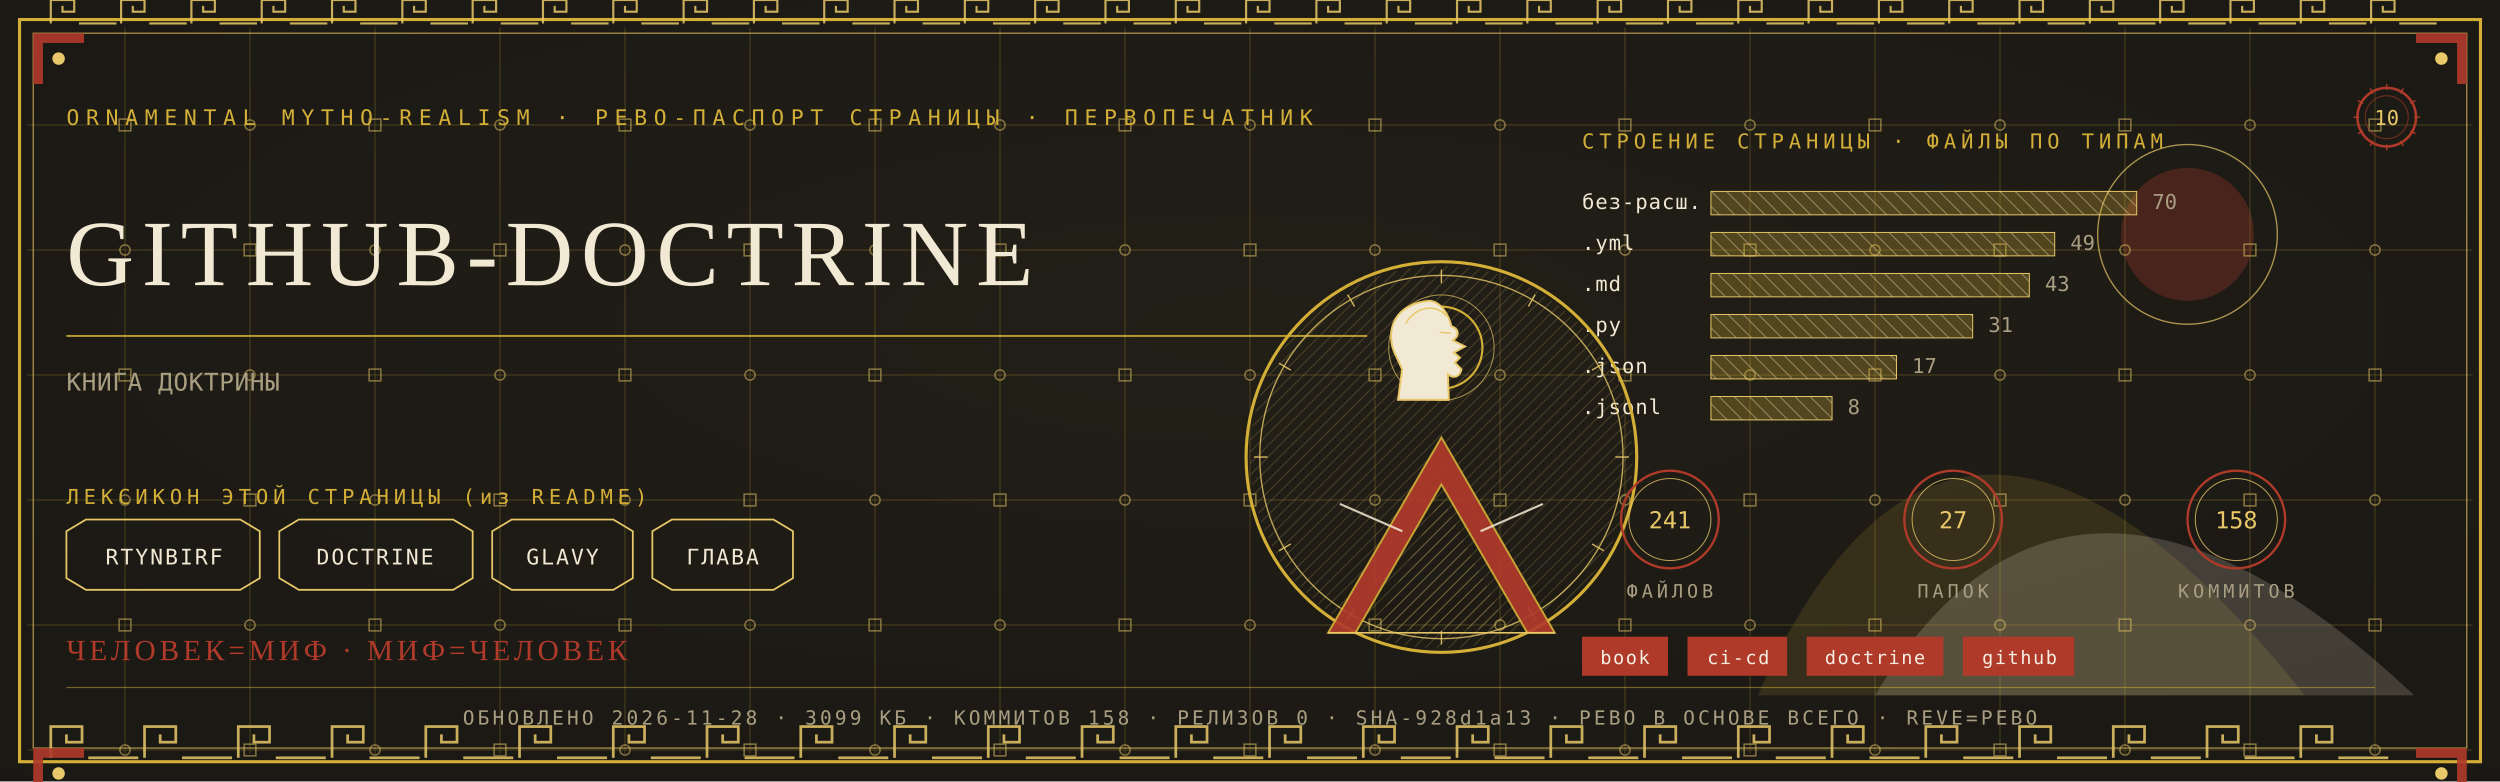
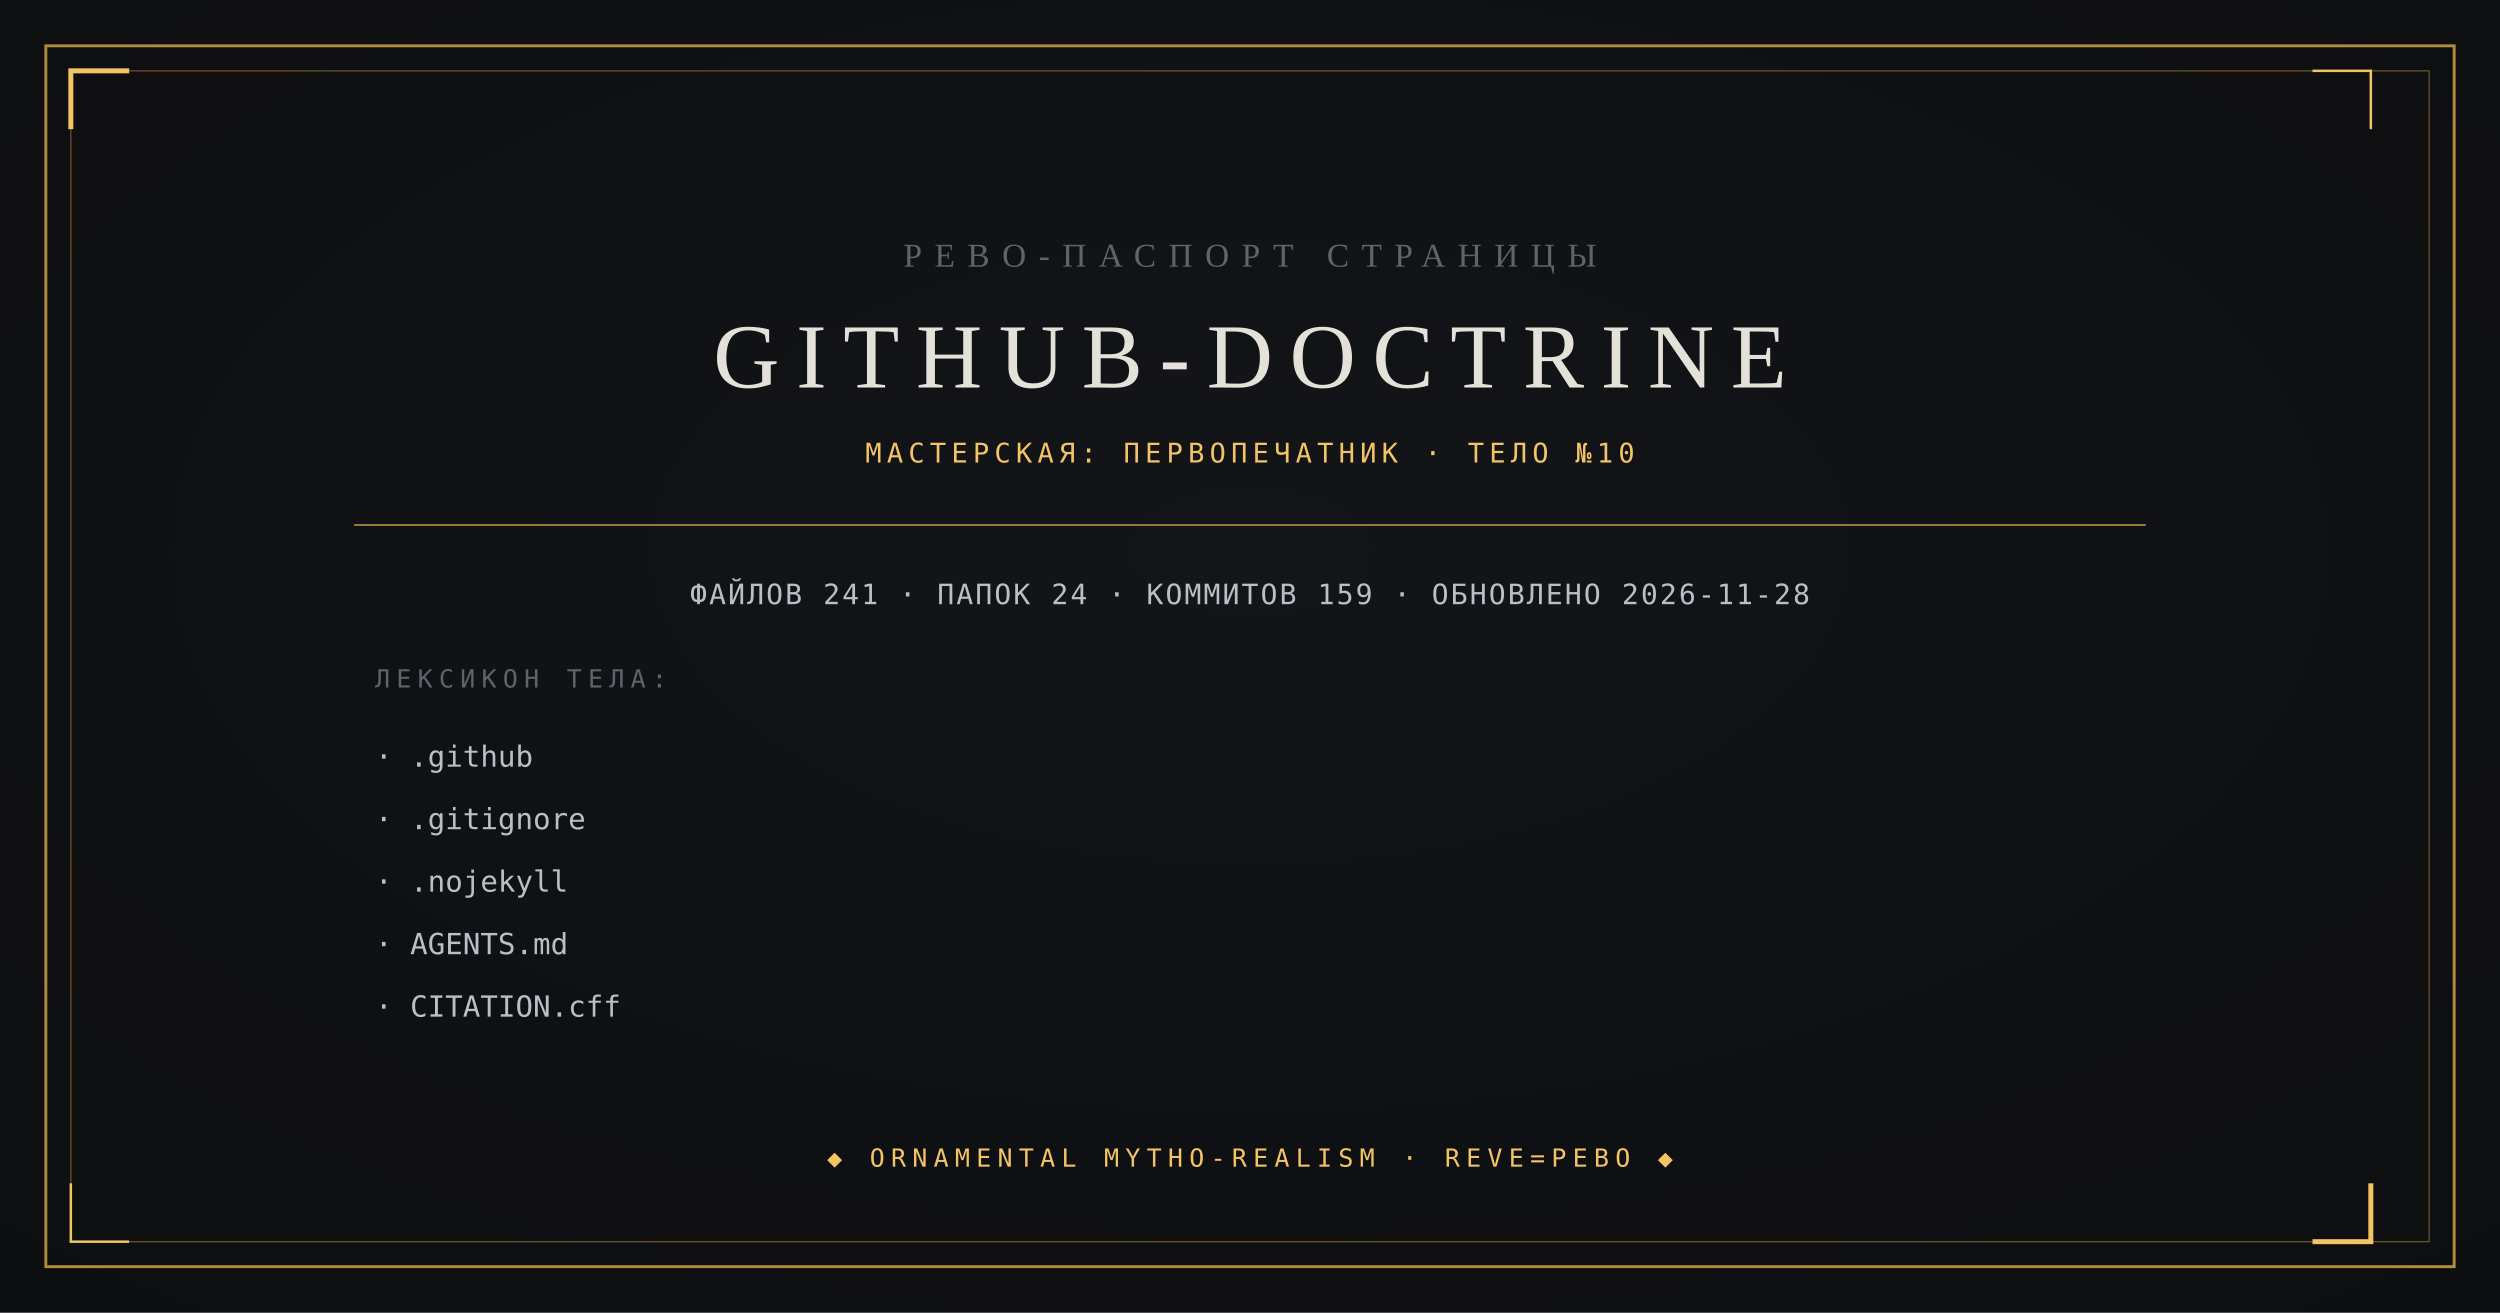
- <svg xmlns="http://www.w3.org/2000/svg" viewBox="0 0 1280 400" width="1280" height="400">
-   <defs>
-     <radialGradient id="rp10" cx="0.5" cy="0.42" r="1.1">
-       <stop offset="0" stop-color="#232017" />
-       <stop offset="1" stop-color="#171512" />
-     </radialGradient>
-     <pattern id="hatchm" width="4.2" height="4.2" patternUnits="userSpaceOnUse" patternTransform="rotate(45)">
-       <rect width="4.2" height="4.2" fill="none" />
-       <line x1="0" y1="0" x2="0" y2="4.2" stroke="#E8C868" stroke-width="0.5" />
-     </pattern>
-     <pattern id="hatchv" width="5.5" height="5.5" patternUnits="userSpaceOnUse" patternTransform="rotate(-45)">
-       <rect width="5.5" height="5.5" fill="none" />
-       <line x1="0" y1="0" x2="0" y2="5.5" stroke="#F2E9D4" stroke-width="0.5" />
-     </pattern>
-   </defs>
-   <rect width="1280" height="400" fill="#171512" />
-   <rect width="1280" height="400" fill="url(#rp10)" opacity="0.94" />
-   <path d="M 900 356 Q 1000 130 1180 356 Z" fill="#D4AF37" opacity="0.14" />
-   <path d="M 960 356 Q 1060 190 1236 356 Z" fill="#F2E9D4" opacity="0.18" />
-   <circle cx="1120" cy="120" r="34" fill="#B03A2A" opacity="0.30" />
-   <circle cx="1120" cy="120" r="46" fill="none" stroke="#E8C868" stroke-width="0.7" opacity="0.7" />
-   <g stroke="#D4AF37" stroke-width="0.45" opacity="0.30">
-     <line x1="64" y1="14" x2="64" y2="386" />
-     <line x1="128" y1="14" x2="128" y2="386" />
-     <line x1="192" y1="14" x2="192" y2="386" />
-     <line x1="256" y1="14" x2="256" y2="386" />
-     <line x1="320" y1="14" x2="320" y2="386" />
-     <line x1="384" y1="14" x2="384" y2="386" />
-     <line x1="448" y1="14" x2="448" y2="386" />
-     <line x1="512" y1="14" x2="512" y2="386" />
-     <line x1="576" y1="14" x2="576" y2="386" />
-     <line x1="640" y1="14" x2="640" y2="386" />
-     <line x1="704" y1="14" x2="704" y2="386" />
-     <line x1="768" y1="14" x2="768" y2="386" />
-     <line x1="832" y1="14" x2="832" y2="386" />
-     <line x1="896" y1="14" x2="896" y2="386" />
-     <line x1="960" y1="14" x2="960" y2="386" />
-     <line x1="1024" y1="14" x2="1024" y2="386" />
-     <line x1="1088" y1="14" x2="1088" y2="386" />
-     <line x1="1152" y1="14" x2="1152" y2="386" />
-     <line x1="1216" y1="14" x2="1216" y2="386" />
-     <line x1="14" y1="64" x2="1266" y2="64" />
-     <line x1="14" y1="128" x2="1266" y2="128" />
-     <line x1="14" y1="192" x2="1266" y2="192" />
-     <line x1="14" y1="256" x2="1266" y2="256" />
-     <line x1="14" y1="320" x2="1266" y2="320" />
-     <line x1="14" y1="384" x2="1266" y2="384" />
-   </g>
-   <g fill="none" stroke="#E8C868" stroke-width="0.8" opacity="0.5">
-     <rect x="61" y="61" width="6" height="6" />
-     <circle cx="64" cy="128" r="2.6" />
-     <rect x="61" y="189" width="6" height="6" />
-     <circle cx="64" cy="256" r="2.6" />
-     <rect x="61" y="317" width="6" height="6" />
-     <circle cx="64" cy="384" r="2.6" />
-     <circle cx="128" cy="64" r="2.6" />
-     <rect x="125" y="125" width="6" height="6" />
-     <circle cx="128" cy="192" r="2.6" />
-     <rect x="125" y="253" width="6" height="6" />
-     <circle cx="128" cy="320" r="2.6" />
-     <rect x="125" y="381" width="6" height="6" />
-     <rect x="189" y="61" width="6" height="6" />
-     <circle cx="192" cy="128" r="2.6" />
-     <rect x="189" y="189" width="6" height="6" />
-     <circle cx="192" cy="256" r="2.6" />
-     <rect x="189" y="317" width="6" height="6" />
-     <circle cx="192" cy="384" r="2.6" />
-     <circle cx="256" cy="64" r="2.6" />
-     <rect x="253" y="125" width="6" height="6" />
-     <circle cx="256" cy="192" r="2.6" />
-     <rect x="253" y="253" width="6" height="6" />
-     <circle cx="256" cy="320" r="2.6" />
-     <rect x="253" y="381" width="6" height="6" />
-     <rect x="317" y="61" width="6" height="6" />
-     <circle cx="320" cy="128" r="2.6" />
-     <rect x="317" y="189" width="6" height="6" />
-     <circle cx="320" cy="256" r="2.6" />
-     <rect x="317" y="317" width="6" height="6" />
-     <circle cx="320" cy="384" r="2.6" />
-     <circle cx="384" cy="64" r="2.6" />
-     <rect x="381" y="125" width="6" height="6" />
-     <circle cx="384" cy="192" r="2.6" />
-     <rect x="381" y="253" width="6" height="6" />
-     <circle cx="384" cy="320" r="2.6" />
-     <rect x="381" y="381" width="6" height="6" />
-     <rect x="445" y="61" width="6" height="6" />
-     <circle cx="448" cy="128" r="2.6" />
-     <rect x="445" y="189" width="6" height="6" />
-     <circle cx="448" cy="256" r="2.6" />
-     <rect x="445" y="317" width="6" height="6" />
-     <circle cx="448" cy="384" r="2.6" />
-     <circle cx="512" cy="64" r="2.6" />
-     <rect x="509" y="125" width="6" height="6" />
-     <circle cx="512" cy="192" r="2.6" />
-     <rect x="509" y="253" width="6" height="6" />
-     <circle cx="512" cy="320" r="2.6" />
-     <rect x="509" y="381" width="6" height="6" />
-     <rect x="573" y="61" width="6" height="6" />
-     <circle cx="576" cy="128" r="2.6" />
-     <rect x="573" y="189" width="6" height="6" />
-     <circle cx="576" cy="256" r="2.6" />
-     <rect x="573" y="317" width="6" height="6" />
-     <circle cx="576" cy="384" r="2.6" />
-     <circle cx="640" cy="64" r="2.6" />
-     <rect x="637" y="125" width="6" height="6" />
-     <circle cx="640" cy="192" r="2.6" />
-     <rect x="637" y="253" width="6" height="6" />
-     <circle cx="640" cy="320" r="2.6" />
-     <rect x="637" y="381" width="6" height="6" />
-     <rect x="701" y="61" width="6" height="6" />
-     <circle cx="704" cy="128" r="2.6" />
-     <rect x="701" y="189" width="6" height="6" />
-     <circle cx="704" cy="256" r="2.6" />
-     <rect x="701" y="317" width="6" height="6" />
-     <circle cx="704" cy="384" r="2.6" />
-     <circle cx="768" cy="64" r="2.6" />
-     <rect x="765" y="125" width="6" height="6" />
-     <circle cx="768" cy="192" r="2.6" />
-     <rect x="765" y="253" width="6" height="6" />
-     <circle cx="768" cy="320" r="2.6" />
-     <rect x="765" y="381" width="6" height="6" />
-     <rect x="829" y="61" width="6" height="6" />
-     <circle cx="832" cy="128" r="2.6" />
-     <rect x="829" y="189" width="6" height="6" />
-     <circle cx="832" cy="256" r="2.6" />
-     <rect x="829" y="317" width="6" height="6" />
-     <circle cx="832" cy="384" r="2.6" />
-     <circle cx="896" cy="64" r="2.6" />
-     <rect x="893" y="125" width="6" height="6" />
-     <circle cx="896" cy="192" r="2.6" />
-     <rect x="893" y="253" width="6" height="6" />
-     <circle cx="896" cy="320" r="2.6" />
-     <rect x="893" y="381" width="6" height="6" />
-     <rect x="957" y="61" width="6" height="6" />
-     <circle cx="960" cy="128" r="2.6" />
-     <rect x="957" y="189" width="6" height="6" />
-     <circle cx="960" cy="256" r="2.6" />
-     <rect x="957" y="317" width="6" height="6" />
-     <circle cx="960" cy="384" r="2.6" />
-     <circle cx="1024" cy="64" r="2.6" />
-     <rect x="1021" y="125" width="6" height="6" />
-     <circle cx="1024" cy="192" r="2.6" />
-     <rect x="1021" y="253" width="6" height="6" />
-     <circle cx="1024" cy="320" r="2.6" />
-     <rect x="1021" y="381" width="6" height="6" />
-     <rect x="1085" y="61" width="6" height="6" />
-     <circle cx="1088" cy="128" r="2.6" />
-     <rect x="1085" y="189" width="6" height="6" />
-     <circle cx="1088" cy="256" r="2.6" />
-     <rect x="1085" y="317" width="6" height="6" />
-     <circle cx="1088" cy="384" r="2.6" />
-     <circle cx="1152" cy="64" r="2.6" />
-     <rect x="1149" y="125" width="6" height="6" />
-     <circle cx="1152" cy="192" r="2.6" />
-     <rect x="1149" y="253" width="6" height="6" />
-     <circle cx="1152" cy="320" r="2.6" />
-     <rect x="1149" y="381" width="6" height="6" />
-     <rect x="1213" y="61" width="6" height="6" />
-     <circle cx="1216" cy="128" r="2.6" />
-     <rect x="1213" y="189" width="6" height="6" />
-     <circle cx="1216" cy="256" r="2.6" />
-     <rect x="1213" y="317" width="6" height="6" />
-     <circle cx="1216" cy="384" r="2.6" />
-   </g>
-   <rect x="10" y="10" width="1260" height="380" fill="none" stroke="#D4AF37" stroke-width="1.6" />
-   <rect x="17" y="17" width="1246" height="366" fill="none" stroke="#E8C868" stroke-width="0.6" opacity="0.75" />
-   <g fill="none" stroke="#E8C868" stroke-width="1.4" opacity="0.85">
-     <path d="M 26 388 L 26 372 L 42 372 L 42 380.0 L 34.0 380.0 L 34.0 376.0" />
-     <line x1="45.2" y1="388" x2="70.8" y2="388" />
-     <path d="M 74 388 L 74 372 L 90 372 L 90 380.0 L 82.0 380.0 L 82.0 376.0" />
-     <line x1="93.2" y1="388" x2="118.8" y2="388" />
-     <path d="M 122 388 L 122 372 L 138 372 L 138 380.0 L 130.0 380.0 L 130.0 376.0" />
-     <line x1="141.2" y1="388" x2="166.8" y2="388" />
-     <path d="M 170 388 L 170 372 L 186 372 L 186 380.0 L 178.0 380.0 L 178.0 376.0" />
-     <line x1="189.2" y1="388" x2="214.8" y2="388" />
-     <path d="M 218 388 L 218 372 L 234 372 L 234 380.0 L 226.0 380.0 L 226.0 376.0" />
-     <line x1="237.2" y1="388" x2="262.8" y2="388" />
-     <path d="M 266 388 L 266 372 L 282 372 L 282 380.0 L 274.0 380.0 L 274.0 376.0" />
-     <line x1="285.2" y1="388" x2="310.8" y2="388" />
-     <path d="M 314 388 L 314 372 L 330 372 L 330 380.0 L 322.0 380.0 L 322.0 376.0" />
-     <line x1="333.2" y1="388" x2="358.8" y2="388" />
-     <path d="M 362 388 L 362 372 L 378 372 L 378 380.0 L 370.0 380.0 L 370.0 376.0" />
-     <line x1="381.2" y1="388" x2="406.8" y2="388" />
-     <path d="M 410 388 L 410 372 L 426 372 L 426 380.0 L 418.0 380.0 L 418.0 376.0" />
-     <line x1="429.2" y1="388" x2="454.8" y2="388" />
-     <path d="M 458 388 L 458 372 L 474 372 L 474 380.0 L 466.0 380.0 L 466.0 376.0" />
-     <line x1="477.2" y1="388" x2="502.8" y2="388" />
-     <path d="M 506 388 L 506 372 L 522 372 L 522 380.0 L 514.0 380.0 L 514.0 376.0" />
-     <line x1="525.2" y1="388" x2="550.8" y2="388" />
-     <path d="M 554 388 L 554 372 L 570 372 L 570 380.0 L 562.0 380.0 L 562.0 376.0" />
-     <line x1="573.2" y1="388" x2="598.8" y2="388" />
-     <path d="M 602 388 L 602 372 L 618 372 L 618 380.0 L 610.0 380.0 L 610.0 376.0" />
-     <line x1="621.2" y1="388" x2="646.8" y2="388" />
-     <path d="M 650 388 L 650 372 L 666 372 L 666 380.0 L 658.0 380.0 L 658.0 376.0" />
-     <line x1="669.2" y1="388" x2="694.8" y2="388" />
-     <path d="M 698 388 L 698 372 L 714 372 L 714 380.0 L 706.0 380.0 L 706.0 376.0" />
-     <line x1="717.2" y1="388" x2="742.8" y2="388" />
-     <path d="M 746 388 L 746 372 L 762 372 L 762 380.0 L 754.0 380.0 L 754.0 376.0" />
-     <line x1="765.2" y1="388" x2="790.8" y2="388" />
-     <path d="M 794 388 L 794 372 L 810 372 L 810 380.0 L 802.0 380.0 L 802.0 376.0" />
-     <line x1="813.2" y1="388" x2="838.8" y2="388" />
-     <path d="M 842 388 L 842 372 L 858 372 L 858 380.0 L 850.0 380.0 L 850.0 376.0" />
-     <line x1="861.2" y1="388" x2="886.8" y2="388" />
-     <path d="M 890 388 L 890 372 L 906 372 L 906 380.0 L 898.0 380.0 L 898.0 376.0" />
-     <line x1="909.2" y1="388" x2="934.8" y2="388" />
-     <path d="M 938 388 L 938 372 L 954 372 L 954 380.0 L 946.0 380.0 L 946.0 376.0" />
-     <line x1="957.2" y1="388" x2="982.8" y2="388" />
-     <path d="M 986 388 L 986 372 L 1002 372 L 1002 380.0 L 994.0 380.0 L 994.0 376.0" />
-     <line x1="1005.2" y1="388" x2="1030.8" y2="388" />
-     <path d="M 1034 388 L 1034 372 L 1050 372 L 1050 380.0 L 1042.0 380.0 L 1042.0 376.0" />
-     <line x1="1053.2" y1="388" x2="1078.8" y2="388" />
-     <path d="M 1082 388 L 1082 372 L 1098 372 L 1098 380.0 L 1090.0 380.0 L 1090.0 376.0" />
-     <line x1="1101.2" y1="388" x2="1126.8" y2="388" />
-     <path d="M 1130 388 L 1130 372 L 1146 372 L 1146 380.0 L 1138.0 380.0 L 1138.0 376.0" />
-     <line x1="1149.2" y1="388" x2="1174.8" y2="388" />
-     <path d="M 1178 388 L 1178 372 L 1194 372 L 1194 380.0 L 1186.0 380.0 L 1186.0 376.0" />
-     <line x1="1197.2" y1="388" x2="1222.8" y2="388" />
-   </g>
-   <g fill="none" stroke="#E8C868" stroke-width="1.1" opacity="0.85">
-     <path d="M 26 12 L 26 0 L 38 0 L 38 6.0 L 32.0 6.0 L 32.0 3.0" />
-     <line x1="40.4" y1="12" x2="59.6" y2="12" />
-     <path d="M 62 12 L 62 0 L 74 0 L 74 6.0 L 68.0 6.0 L 68.0 3.0" />
-     <line x1="76.4" y1="12" x2="95.6" y2="12" />
-     <path d="M 98 12 L 98 0 L 110 0 L 110 6.0 L 104.0 6.0 L 104.0 3.0" />
-     <line x1="112.4" y1="12" x2="131.6" y2="12" />
-     <path d="M 134 12 L 134 0 L 146 0 L 146 6.0 L 140.0 6.0 L 140.0 3.0" />
-     <line x1="148.4" y1="12" x2="167.6" y2="12" />
-     <path d="M 170 12 L 170 0 L 182 0 L 182 6.0 L 176.0 6.0 L 176.0 3.0" />
-     <line x1="184.4" y1="12" x2="203.6" y2="12" />
-     <path d="M 206 12 L 206 0 L 218 0 L 218 6.0 L 212.0 6.0 L 212.0 3.0" />
-     <line x1="220.4" y1="12" x2="239.6" y2="12" />
-     <path d="M 242 12 L 242 0 L 254 0 L 254 6.0 L 248.0 6.0 L 248.0 3.0" />
-     <line x1="256.4" y1="12" x2="275.6" y2="12" />
-     <path d="M 278 12 L 278 0 L 290 0 L 290 6.0 L 284.0 6.0 L 284.0 3.0" />
-     <line x1="292.4" y1="12" x2="311.6" y2="12" />
-     <path d="M 314 12 L 314 0 L 326 0 L 326 6.0 L 320.0 6.0 L 320.0 3.0" />
-     <line x1="328.4" y1="12" x2="347.6" y2="12" />
-     <path d="M 350 12 L 350 0 L 362 0 L 362 6.0 L 356.0 6.0 L 356.0 3.0" />
-     <line x1="364.4" y1="12" x2="383.6" y2="12" />
-     <path d="M 386 12 L 386 0 L 398 0 L 398 6.0 L 392.0 6.0 L 392.0 3.0" />
-     <line x1="400.4" y1="12" x2="419.6" y2="12" />
-     <path d="M 422 12 L 422 0 L 434 0 L 434 6.0 L 428.0 6.0 L 428.0 3.0" />
-     <line x1="436.4" y1="12" x2="455.6" y2="12" />
-     <path d="M 458 12 L 458 0 L 470 0 L 470 6.0 L 464.0 6.0 L 464.0 3.0" />
-     <line x1="472.4" y1="12" x2="491.6" y2="12" />
-     <path d="M 494 12 L 494 0 L 506 0 L 506 6.0 L 500.0 6.0 L 500.0 3.0" />
-     <line x1="508.4" y1="12" x2="527.6" y2="12" />
-     <path d="M 530 12 L 530 0 L 542 0 L 542 6.0 L 536.0 6.0 L 536.0 3.0" />
-     <line x1="544.4" y1="12" x2="563.6" y2="12" />
-     <path d="M 566 12 L 566 0 L 578 0 L 578 6.0 L 572.0 6.0 L 572.0 3.0" />
-     <line x1="580.4" y1="12" x2="599.6" y2="12" />
-     <path d="M 602 12 L 602 0 L 614 0 L 614 6.0 L 608.0 6.0 L 608.0 3.0" />
-     <line x1="616.4" y1="12" x2="635.6" y2="12" />
-     <path d="M 638 12 L 638 0 L 650 0 L 650 6.0 L 644.0 6.0 L 644.0 3.0" />
-     <line x1="652.4" y1="12" x2="671.6" y2="12" />
-     <path d="M 674 12 L 674 0 L 686 0 L 686 6.0 L 680.0 6.0 L 680.0 3.0" />
-     <line x1="688.4" y1="12" x2="707.6" y2="12" />
-     <path d="M 710 12 L 710 0 L 722 0 L 722 6.0 L 716.0 6.0 L 716.0 3.0" />
-     <line x1="724.4" y1="12" x2="743.6" y2="12" />
-     <path d="M 746 12 L 746 0 L 758 0 L 758 6.0 L 752.0 6.0 L 752.0 3.0" />
-     <line x1="760.4" y1="12" x2="779.6" y2="12" />
-     <path d="M 782 12 L 782 0 L 794 0 L 794 6.0 L 788.0 6.0 L 788.0 3.0" />
-     <line x1="796.4" y1="12" x2="815.6" y2="12" />
-     <path d="M 818 12 L 818 0 L 830 0 L 830 6.0 L 824.0 6.0 L 824.0 3.0" />
-     <line x1="832.4" y1="12" x2="851.6" y2="12" />
-     <path d="M 854 12 L 854 0 L 866 0 L 866 6.0 L 860.0 6.0 L 860.0 3.0" />
-     <line x1="868.4" y1="12" x2="887.6" y2="12" />
-     <path d="M 890 12 L 890 0 L 902 0 L 902 6.0 L 896.0 6.0 L 896.0 3.0" />
-     <line x1="904.4" y1="12" x2="923.6" y2="12" />
-     <path d="M 926 12 L 926 0 L 938 0 L 938 6.0 L 932.0 6.0 L 932.0 3.0" />
-     <line x1="940.4" y1="12" x2="959.6" y2="12" />
-     <path d="M 962 12 L 962 0 L 974 0 L 974 6.0 L 968.0 6.0 L 968.0 3.0" />
-     <line x1="976.4" y1="12" x2="995.6" y2="12" />
-     <path d="M 998 12 L 998 0 L 1010 0 L 1010 6.0 L 1004.0 6.0 L 1004.0 3.0" />
-     <line x1="1012.4" y1="12" x2="1031.6" y2="12" />
-     <path d="M 1034 12 L 1034 0 L 1046 0 L 1046 6.0 L 1040.0 6.0 L 1040.0 3.0" />
-     <line x1="1048.4" y1="12" x2="1067.6" y2="12" />
-     <path d="M 1070 12 L 1070 0 L 1082 0 L 1082 6.0 L 1076.0 6.0 L 1076.0 3.0" />
-     <line x1="1084.4" y1="12" x2="1103.6" y2="12" />
-     <path d="M 1106 12 L 1106 0 L 1118 0 L 1118 6.0 L 1112.0 6.0 L 1112.0 3.0" />
-     <line x1="1120.4" y1="12" x2="1139.6" y2="12" />
-     <path d="M 1142 12 L 1142 0 L 1154 0 L 1154 6.0 L 1148.0 6.0 L 1148.0 3.0" />
-     <line x1="1156.4" y1="12" x2="1175.6" y2="12" />
-     <path d="M 1178 12 L 1178 0 L 1190 0 L 1190 6.0 L 1184.0 6.0 L 1184.0 3.0" />
-     <line x1="1192.4" y1="12" x2="1211.6" y2="12" />
-     <path d="M 1214 12 L 1214 0 L 1226 0 L 1226 6.0 L 1220.0 6.0 L 1220.0 3.0" />
-     <line x1="1228.4" y1="12" x2="1247.6" y2="12" />
-   </g>
-   <g transform="translate(17,17) scale(1,1)">
-     <path d="M 0 0 L 26 0 L 26 5 L 5 5 L 5 26 L 0 26 Z" fill="#B03A2A" opacity="0.9" />
-     <circle cx="13" cy="13" r="3.2" fill="#E8C868" />
-   </g>
-   <g transform="translate(1263,17) scale(-1,1)">
-     <path d="M 0 0 L 26 0 L 26 5 L 5 5 L 5 26 L 0 26 Z" fill="#B03A2A" opacity="0.9" />
-     <circle cx="13" cy="13" r="3.2" fill="#E8C868" />
-   </g>
-   <g transform="translate(17,383) scale(1,1)">
-     <path d="M 0 0 L 26 0 L 26 5 L 5 5 L 5 26 L 0 26 Z" fill="#B03A2A" opacity="0.9" />
-     <circle cx="13" cy="13" r="3.2" fill="#E8C868" />
-   </g>
-   <g transform="translate(1263,383) scale(-1,1)">
-     <path d="M 0 0 L 26 0 L 26 5 L 5 5 L 5 26 L 0 26 Z" fill="#B03A2A" opacity="0.9" />
-     <circle cx="13" cy="13" r="3.2" fill="#E8C868" />
-   </g>
-   <text x="34" y="64" font-family="'Cascadia Mono', ui-monospace, Consolas, monospace" font-size="11" fill="#D4AF37" letter-spacing="3.4">ORNAMENTAL MYTHO-REALISM · РЕВО-ПАСПОРТ СТРАНИЦЫ · ПЕРВОПЕЧАТНИК</text>
-   <g transform="translate(1222,60)">
-     <circle r="15" fill="none" stroke="#B03A2A" stroke-width="1.3" />
-     <circle r="11" fill="none" stroke="#B03A2A" stroke-width="0.55" opacity="0.6" />
-     <text y="4" text-anchor="middle" font-family="'Cascadia Mono', ui-monospace, Consolas, monospace" font-size="10.5" fill="#E8C868">10</text>
-     <g stroke="#B03A2A" stroke-width="0.7">
-       <line x1="0" y1="-17" x2="0" y2="-14" transform="rotate(0)" />
-       <line x1="0" y1="-17" x2="0" y2="-14" transform="rotate(30)" />
-       <line x1="0" y1="-17" x2="0" y2="-14" transform="rotate(60)" />
-       <line x1="0" y1="-17" x2="0" y2="-14" transform="rotate(90)" />
-       <line x1="0" y1="-17" x2="0" y2="-14" transform="rotate(120)" />
-       <line x1="0" y1="-17" x2="0" y2="-14" transform="rotate(150)" />
-       <line x1="0" y1="-17" x2="0" y2="-14" transform="rotate(180)" />
-       <line x1="0" y1="-17" x2="0" y2="-14" transform="rotate(210)" />
-       <line x1="0" y1="-17" x2="0" y2="-14" transform="rotate(240)" />
-       <line x1="0" y1="-17" x2="0" y2="-14" transform="rotate(270)" />
-       <line x1="0" y1="-17" x2="0" y2="-14" transform="rotate(300)" />
-       <line x1="0" y1="-17" x2="0" y2="-14" transform="rotate(330)" />
-     </g>
-   </g>
-   <text x="34" y="146" font-family="Georgia, 'Times New Roman', serif" font-size="47.9" fill="#F2E9D4" letter-spacing="4">GITHUB-DOCTRINE</text>
-   <line x1="34" y1="172" x2="700" y2="172" stroke="#D4AF37" stroke-width="1" opacity="0.85" />
-   <text x="34" y="200" font-family="'Cascadia Mono', ui-monospace, Consolas, monospace" font-size="12.5" fill="#A99E82" letter-spacing="0.3">КНИГА ДОКТРИНЫ</text>
-   <text x="34" y="258" font-family="'Cascadia Mono', ui-monospace, Consolas, monospace" font-size="10.5" fill="#D4AF37" letter-spacing="2.5">ЛЕКСИКОН ЭТОЙ СТРАНИЦЫ (из README)</text>
-   <path d="M 34 272 L 44 266 L 123 266 L 133 272 L 133 296 L 123 302 L 44 302 L 34 296 Z" fill="none" stroke="#E8C868" stroke-width="0.9" />
-   <text x="84" y="289" text-anchor="middle" font-family="'Cascadia Mono', ui-monospace, Consolas, monospace" font-size="11" fill="#F2E9D4" letter-spacing="1">RTYNBIRF</text>
-   <path d="M 143 272 L 153 266 L 232 266 L 242 272 L 242 296 L 232 302 L 153 302 L 143 296 Z" fill="none" stroke="#E8C868" stroke-width="0.9" />
-   <text x="192" y="289" text-anchor="middle" font-family="'Cascadia Mono', ui-monospace, Consolas, monospace" font-size="11" fill="#F2E9D4" letter-spacing="1">DOCTRINE</text>
-   <path d="M 252 272 L 262 266 L 314 266 L 324 272 L 324 296 L 314 302 L 262 302 L 252 296 Z" fill="none" stroke="#E8C868" stroke-width="0.9" />
-   <text x="288" y="289" text-anchor="middle" font-family="'Cascadia Mono', ui-monospace, Consolas, monospace" font-size="11" fill="#F2E9D4" letter-spacing="1">GLAVY</text>
-   <path d="M 334 272 L 344 266 L 396 266 L 406 272 L 406 296 L 396 302 L 344 302 L 334 296 Z" fill="none" stroke="#E8C868" stroke-width="0.9" />
-   <text x="370" y="289" text-anchor="middle" font-family="'Cascadia Mono', ui-monospace, Consolas, monospace" font-size="11" fill="#F2E9D4" letter-spacing="1">ГЛАВА</text>
-   <text x="810" y="76" font-family="'Cascadia Mono', ui-monospace, Consolas, monospace" font-size="10.5" fill="#D4AF37" letter-spacing="2.5">СТРОЕНИЕ СТРАНИЦЫ · ФАЙЛЫ ПО ТИПАМ</text>
-   <text x="810" y="107" font-family="'Cascadia Mono', ui-monospace, Consolas, monospace" font-size="10.5" fill="#F2E9D4" letter-spacing="0.5">без-расш.</text>
-   <rect x="876" y="98" width="218" height="12" fill="url(#hatchv)" opacity="0.9" />
-   <rect x="876" y="98" width="218" height="12" fill="#D4AF37" opacity="0.28" />
-   <rect x="876" y="98" width="218" height="12" fill="none" stroke="#E8C868" stroke-width="0.5" />
-   <text x="1102" y="107" font-family="'Cascadia Mono', ui-monospace, Consolas, monospace" font-size="10.5" fill="#A99E82">70</text>
-   <text x="810" y="128" font-family="'Cascadia Mono', ui-monospace, Consolas, monospace" font-size="10.5" fill="#F2E9D4" letter-spacing="0.5">.yml</text>
-   <rect x="876" y="119" width="176" height="12" fill="url(#hatchv)" opacity="0.9" />
-   <rect x="876" y="119" width="176" height="12" fill="#D4AF37" opacity="0.28" />
-   <rect x="876" y="119" width="176" height="12" fill="none" stroke="#E8C868" stroke-width="0.5" />
-   <text x="1060" y="128" font-family="'Cascadia Mono', ui-monospace, Consolas, monospace" font-size="10.5" fill="#A99E82">49</text>
-   <text x="810" y="149" font-family="'Cascadia Mono', ui-monospace, Consolas, monospace" font-size="10.5" fill="#F2E9D4" letter-spacing="0.5">.md</text>
-   <rect x="876" y="140" width="163" height="12" fill="url(#hatchv)" opacity="0.9" />
-   <rect x="876" y="140" width="163" height="12" fill="#D4AF37" opacity="0.28" />
-   <rect x="876" y="140" width="163" height="12" fill="none" stroke="#E8C868" stroke-width="0.5" />
-   <text x="1047" y="149" font-family="'Cascadia Mono', ui-monospace, Consolas, monospace" font-size="10.5" fill="#A99E82">43</text>
-   <text x="810" y="170" font-family="'Cascadia Mono', ui-monospace, Consolas, monospace" font-size="10.5" fill="#F2E9D4" letter-spacing="0.5">.py</text>
-   <rect x="876" y="161" width="134" height="12" fill="url(#hatchv)" opacity="0.9" />
-   <rect x="876" y="161" width="134" height="12" fill="#D4AF37" opacity="0.28" />
-   <rect x="876" y="161" width="134" height="12" fill="none" stroke="#E8C868" stroke-width="0.5" />
-   <text x="1018" y="170" font-family="'Cascadia Mono', ui-monospace, Consolas, monospace" font-size="10.5" fill="#A99E82">31</text>
-   <text x="810" y="191" font-family="'Cascadia Mono', ui-monospace, Consolas, monospace" font-size="10.5" fill="#F2E9D4" letter-spacing="0.5">.json</text>
-   <rect x="876" y="182" width="95" height="12" fill="url(#hatchv)" opacity="0.9" />
-   <rect x="876" y="182" width="95" height="12" fill="#D4AF37" opacity="0.28" />
-   <rect x="876" y="182" width="95" height="12" fill="none" stroke="#E8C868" stroke-width="0.5" />
-   <text x="979" y="191" font-family="'Cascadia Mono', ui-monospace, Consolas, monospace" font-size="10.5" fill="#A99E82">17</text>
-   <text x="810" y="212" font-family="'Cascadia Mono', ui-monospace, Consolas, monospace" font-size="10.5" fill="#F2E9D4" letter-spacing="0.5">.jsonl</text>
-   <rect x="876" y="203" width="62" height="12" fill="url(#hatchv)" opacity="0.9" />
-   <rect x="876" y="203" width="62" height="12" fill="#D4AF37" opacity="0.28" />
-   <rect x="876" y="203" width="62" height="12" fill="none" stroke="#E8C868" stroke-width="0.5" />
-   <text x="946" y="212" font-family="'Cascadia Mono', ui-monospace, Consolas, monospace" font-size="10.5" fill="#A99E82">8</text>
-   <g transform="translate(738,234)">
-     <circle r="100" fill="none" stroke="#D4AF37" stroke-width="1.6" />
-     <circle r="93" fill="none" stroke="#E8C868" stroke-width="0.7" opacity="0.8" />
-     <circle r="98" fill="url(#hatchm)" opacity="0.4" />
-     <g stroke="#E8C868" stroke-width="0.7" opacity="0.9">
-       <line x1="0" y1="-96" x2="0" y2="-89" transform="rotate(0)" />
-       <line x1="0" y1="-96" x2="0" y2="-89" transform="rotate(30)" />
-       <line x1="0" y1="-96" x2="0" y2="-89" transform="rotate(60)" />
-       <line x1="0" y1="-96" x2="0" y2="-89" transform="rotate(90)" />
-       <line x1="0" y1="-96" x2="0" y2="-89" transform="rotate(120)" />
-       <line x1="0" y1="-96" x2="0" y2="-89" transform="rotate(150)" />
-       <line x1="0" y1="-96" x2="0" y2="-89" transform="rotate(180)" />
-       <line x1="0" y1="-96" x2="0" y2="-89" transform="rotate(210)" />
-       <line x1="0" y1="-96" x2="0" y2="-89" transform="rotate(240)" />
-       <line x1="0" y1="-96" x2="0" y2="-89" transform="rotate(270)" />
-       <line x1="0" y1="-96" x2="0" y2="-89" transform="rotate(300)" />
-       <line x1="0" y1="-96" x2="0" y2="-89" transform="rotate(330)" />
-     </g>
-     <circle cy="-56" r="21" fill="none" stroke="#D4AF37" stroke-width="1.1" />
-     <circle cy="-56" r="27" fill="none" stroke="#E8C868" stroke-width="0.5" opacity="0.7" />
-     <path d="M -6.0 -80.0 C -23.5 -78.7 -28.7 -65.7 -24.3 -54.0 L -20.1 -44.9 L -22.2 -29.3 L 3.8 -29.3 L 3.3 -42.3 C 6.9 -39.7 9.5 -41.5 10.3 -44.9 L 6.9 -48.3 L 9.5 -50.9 L 6.4 -53.5 L 12.1 -56.6 L 5.9 -59.7 C 9.5 -62.3 9.0 -65.7 5.1 -67.0 C 3.8 -72.7 -0.1 -79.5 -6.0 -80.0 Z" fill="#F2E9D4" stroke="#E8C868" stroke-width="1.0" />
-     <g fill="none" stroke="#E8C868" stroke-width="0.8" opacity="0.95">
-       <path d="M -18.3 -68.3 C -13.1 -77.4 -2.7 -78.7 2.5 -72.2" />
-       <path d="M -0.9 -63.9 L 4.8 -63.4" />
-     </g>
-     <path d="M -58.0 90.0 L 0 -10.0 L 58.0 90.0 L 44.0 90.0 L 0 14.0 L -44.0 90.0 Z" fill="#B03A2A" opacity="0.92" stroke="#D4AF37" stroke-width="1.0" />
-     <path d="M -34.0 88.0 L 0 20.0 L 34.0 88.0" fill="url(#hatchm)" opacity="0.5" stroke="none" />
-     <path d="M -58.0 90.0 L 58.0 90.0" fill="none" stroke="#E8C868" stroke-width="0.8" />
-     <path d="M -52.0 24.0 L -20.0 38.0" fill="none" stroke="#F2E9D4" stroke-width="1.1" opacity="0.85" />
-     <path d="M 52.0 24.0 L 20.0 38.0" fill="none" stroke="#F2E9D4" stroke-width="1.1" opacity="0.85" />
-   </g>
-   <g transform="translate(855,266)">
-     <circle r="25" fill="none" stroke="#B03A2A" stroke-width="1.2" />
-     <circle r="21" fill="none" stroke="#E8C868" stroke-width="0.5" opacity="0.8" />
-     <text y="4.5" text-anchor="middle" font-family="'Cascadia Mono', ui-monospace, Consolas, monospace" font-size="12" fill="#E8C868">241</text>
-     <text y="40" text-anchor="middle" font-family="'Cascadia Mono', ui-monospace, Consolas, monospace" font-size="9.5" fill="#A99E82" letter-spacing="2">ФАЙЛОВ</text>
-   </g>
-   <g transform="translate(1000,266)">
-     <circle r="25" fill="none" stroke="#B03A2A" stroke-width="1.2" />
-     <circle r="21" fill="none" stroke="#E8C868" stroke-width="0.5" opacity="0.8" />
-     <text y="4.5" text-anchor="middle" font-family="'Cascadia Mono', ui-monospace, Consolas, monospace" font-size="12" fill="#E8C868">27</text>
-     <text y="40" text-anchor="middle" font-family="'Cascadia Mono', ui-monospace, Consolas, monospace" font-size="9.5" fill="#A99E82" letter-spacing="2">ПАПОК</text>
-   </g>
-   <g transform="translate(1145,266)">
-     <circle r="25" fill="none" stroke="#B03A2A" stroke-width="1.2" />
-     <circle r="21" fill="none" stroke="#E8C868" stroke-width="0.5" opacity="0.8" />
-     <text y="4.5" text-anchor="middle" font-family="'Cascadia Mono', ui-monospace, Consolas, monospace" font-size="12" fill="#E8C868">158</text>
-     <text y="40" text-anchor="middle" font-family="'Cascadia Mono', ui-monospace, Consolas, monospace" font-size="9.5" fill="#A99E82" letter-spacing="2">КОММИТОВ</text>
-   </g>
-   <rect x="810" y="326" rx="0" width="44" height="20" fill="#B03A2A" />
-   <text x="832" y="340" text-anchor="middle" font-family="'Cascadia Mono', ui-monospace, Consolas, monospace" font-size="9.5" fill="#F5EFE2" letter-spacing="0.8">book</text>
-   <rect x="864" y="326" rx="0" width="51" height="20" fill="#B03A2A" />
-   <text x="890" y="340" text-anchor="middle" font-family="'Cascadia Mono', ui-monospace, Consolas, monospace" font-size="9.5" fill="#F5EFE2" letter-spacing="0.8">ci-cd</text>
-   <rect x="925" y="326" rx="0" width="70" height="20" fill="#B03A2A" />
-   <text x="960" y="340" text-anchor="middle" font-family="'Cascadia Mono', ui-monospace, Consolas, monospace" font-size="9.5" fill="#F5EFE2" letter-spacing="0.8">doctrine</text>
-   <rect x="1005" y="326" rx="0" width="57" height="20" fill="#B03A2A" />
-   <text x="1034" y="340" text-anchor="middle" font-family="'Cascadia Mono', ui-monospace, Consolas, monospace" font-size="9.5" fill="#F5EFE2" letter-spacing="0.8">github</text>
-   <text x="34" y="338" font-family="Georgia, 'Times New Roman', serif" font-size="15" fill="#B03A2A" letter-spacing="2">ЧЕЛОВЕК=МИФ · МИФ=ЧЕЛОВЕК</text>
-   <line x1="34" y1="352" x2="1216" y2="352" stroke="#D4AF37" stroke-width="0.6" opacity="0.5" />
-   <text x="640" y="371" text-anchor="middle" font-family="'Cascadia Mono', ui-monospace, Consolas, monospace" font-size="10" fill="#A99E82" letter-spacing="1.6">ОБНОВЛЕНО 2026-11-28 · 3099 КБ · КОММИТОВ 158 · РЕЛИЗОВ 0 · SHA-928d1a13 · РЕВО В ОСНОВЕ ВСЕГО · REVE=РЕВО</text>
+ <svg xmlns="http://www.w3.org/2000/svg" viewBox="0 0 1200 630" width="1200" height="630">
+   <rect width="1200" height="630" fill="#0B0C0E" />
+   <radialGradient id="v" cx="0.5" cy="0.42" r="0.95">
+     <stop offset="0" stop-color="#14161A" />
+     <stop offset="1" stop-color="#0B0C0E" />
+   </radialGradient>
+   <rect width="1200" height="630" fill="url(#v)" opacity="0.9" />
+   <rect x="22" y="22" width="1156" height="586" fill="none" stroke="#B08D3E" stroke-width="1.4" />
+   <rect x="34" y="34" width="1132" height="562" fill="none" stroke="#B08D3E" stroke-width="0.6" opacity="0.55" />
+   <path d="M 34 62 L 34 34 L 62 34" fill="none" stroke="#F2C464" stroke-width="2.4" />
+   <path d="M 1138 568 L 1138 596 L 1110 596" fill="none" stroke="#F2C464" stroke-width="2.4" />
+   <path d="M 1138 62 L 1138 34 L 1110 34" fill="none" stroke="#F2C464" stroke-width="1.2" />
+   <path d="M 62 596 L 34 596 L 34 568" fill="none" stroke="#F2C464" stroke-width="1.2" />
+   <text x="600" y="128" text-anchor="middle" font-family="Georgia, 'Times New Roman', serif" font-size="16" fill="#5E646C" letter-spacing="6">РЕВО-ПАСПОРТ СТРАНИЦЫ</text>
+   <text x="600" y="186" text-anchor="middle" font-family="Georgia, 'Times New Roman', serif" font-size="44" fill="#E4E2D8" letter-spacing="8">GITHUB-DOCTRINE</text>
+   <text x="600" y="222" text-anchor="middle" font-family="ui-monospace, Consolas, monospace" font-size="13" fill="#F2C464" letter-spacing="2.5">МАСТЕРСКАЯ: ПЕРВОПЕЧАТНИК · ТЕЛО №10</text>
+   <line x1="170" y1="252" x2="1030" y2="252" stroke="#B08D3E" stroke-width="0.8" />
+   <text x="600" y="290" text-anchor="middle" font-family="ui-monospace, Consolas, monospace" font-size="13.5" fill="#B9BFC7" letter-spacing="1">ФАЙЛОВ 241 · ПАПОК 24 · КОММИТОВ 159 · ОБНОВЛЕНО 2026-11-28</text>
+   <text x="180" y="330" font-family="ui-monospace, Consolas, monospace" font-size="12" fill="#5E646C" letter-spacing="3">ЛЕКСИКОН ТЕЛА:</text>
+   <text x="180" y="368" font-family="ui-monospace, Consolas, monospace" font-size="14" fill="#B9BFC7">· .github</text>
+   <text x="180" y="398" font-family="ui-monospace, Consolas, monospace" font-size="14" fill="#B9BFC7">· .gitignore</text>
+   <text x="180" y="428" font-family="ui-monospace, Consolas, monospace" font-size="14" fill="#B9BFC7">· .nojekyll</text>
+   <text x="180" y="458" font-family="ui-monospace, Consolas, monospace" font-size="14" fill="#B9BFC7">· AGENTS.md</text>
+   <text x="180" y="488" font-family="ui-monospace, Consolas, monospace" font-size="14" fill="#B9BFC7">· CITATION.cff</text>
+   <text x="600" y="560" text-anchor="middle" font-family="ui-monospace, Consolas, monospace" font-size="12" fill="#F2C464" letter-spacing="3">◆ ORNAMENTAL MYTHO-REALISM · REVE=РЕВО ◆</text>
</svg>
